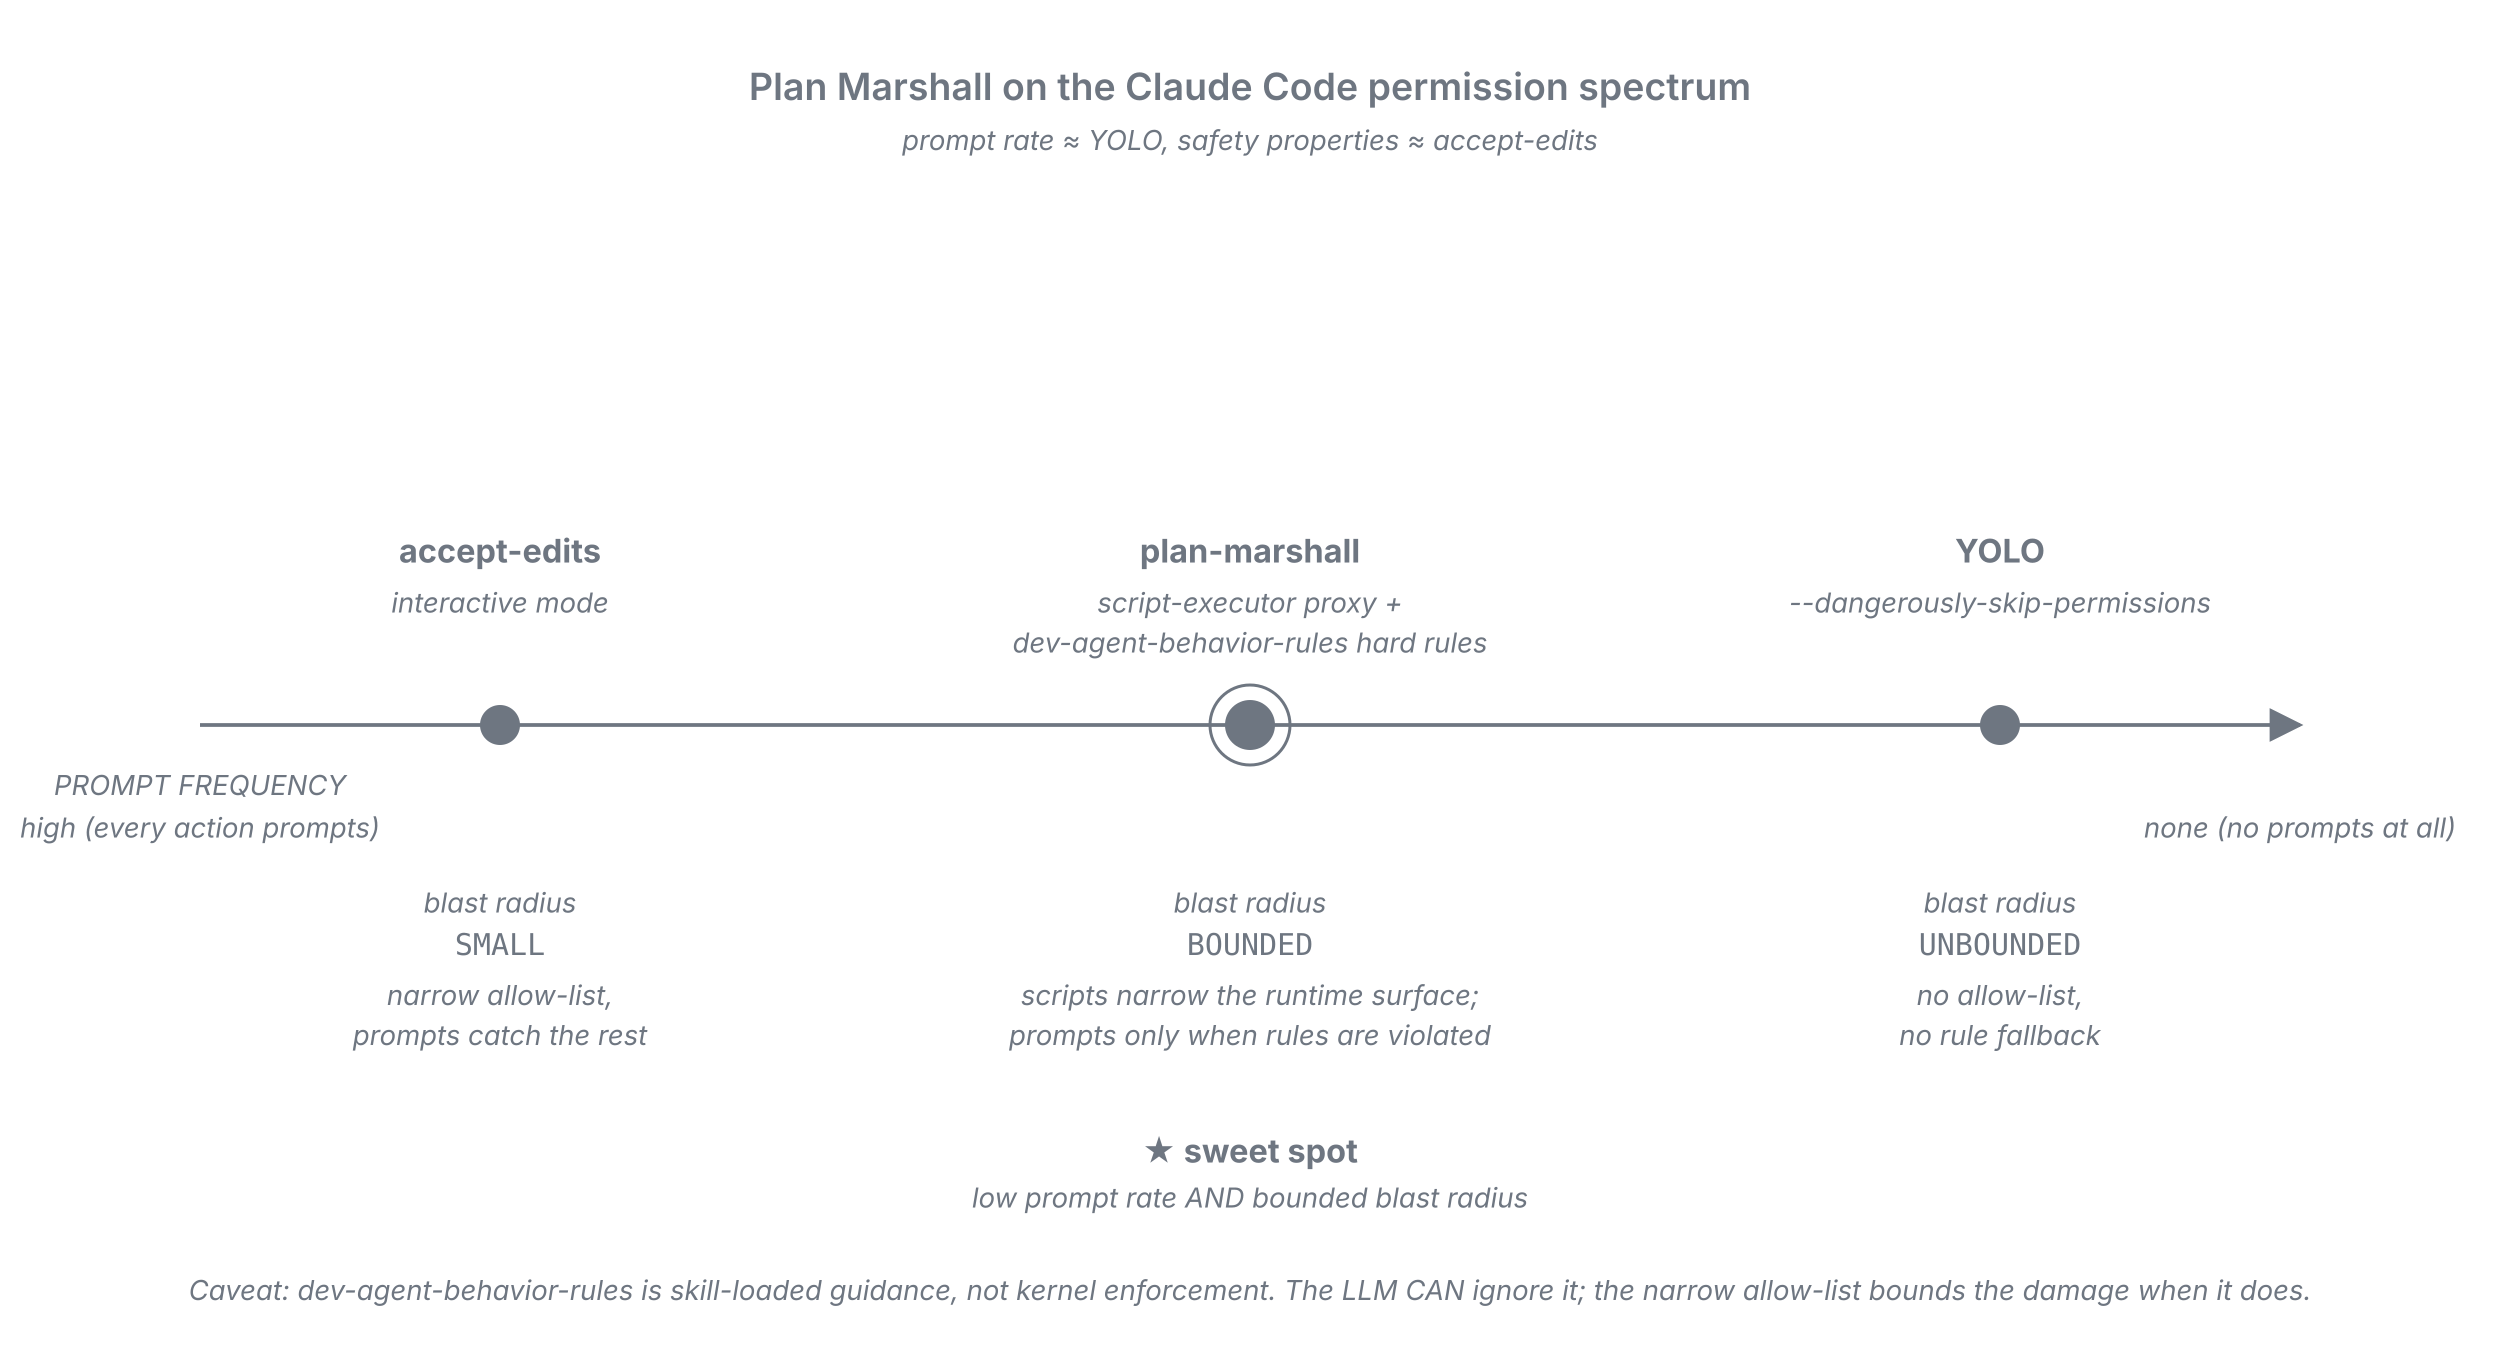
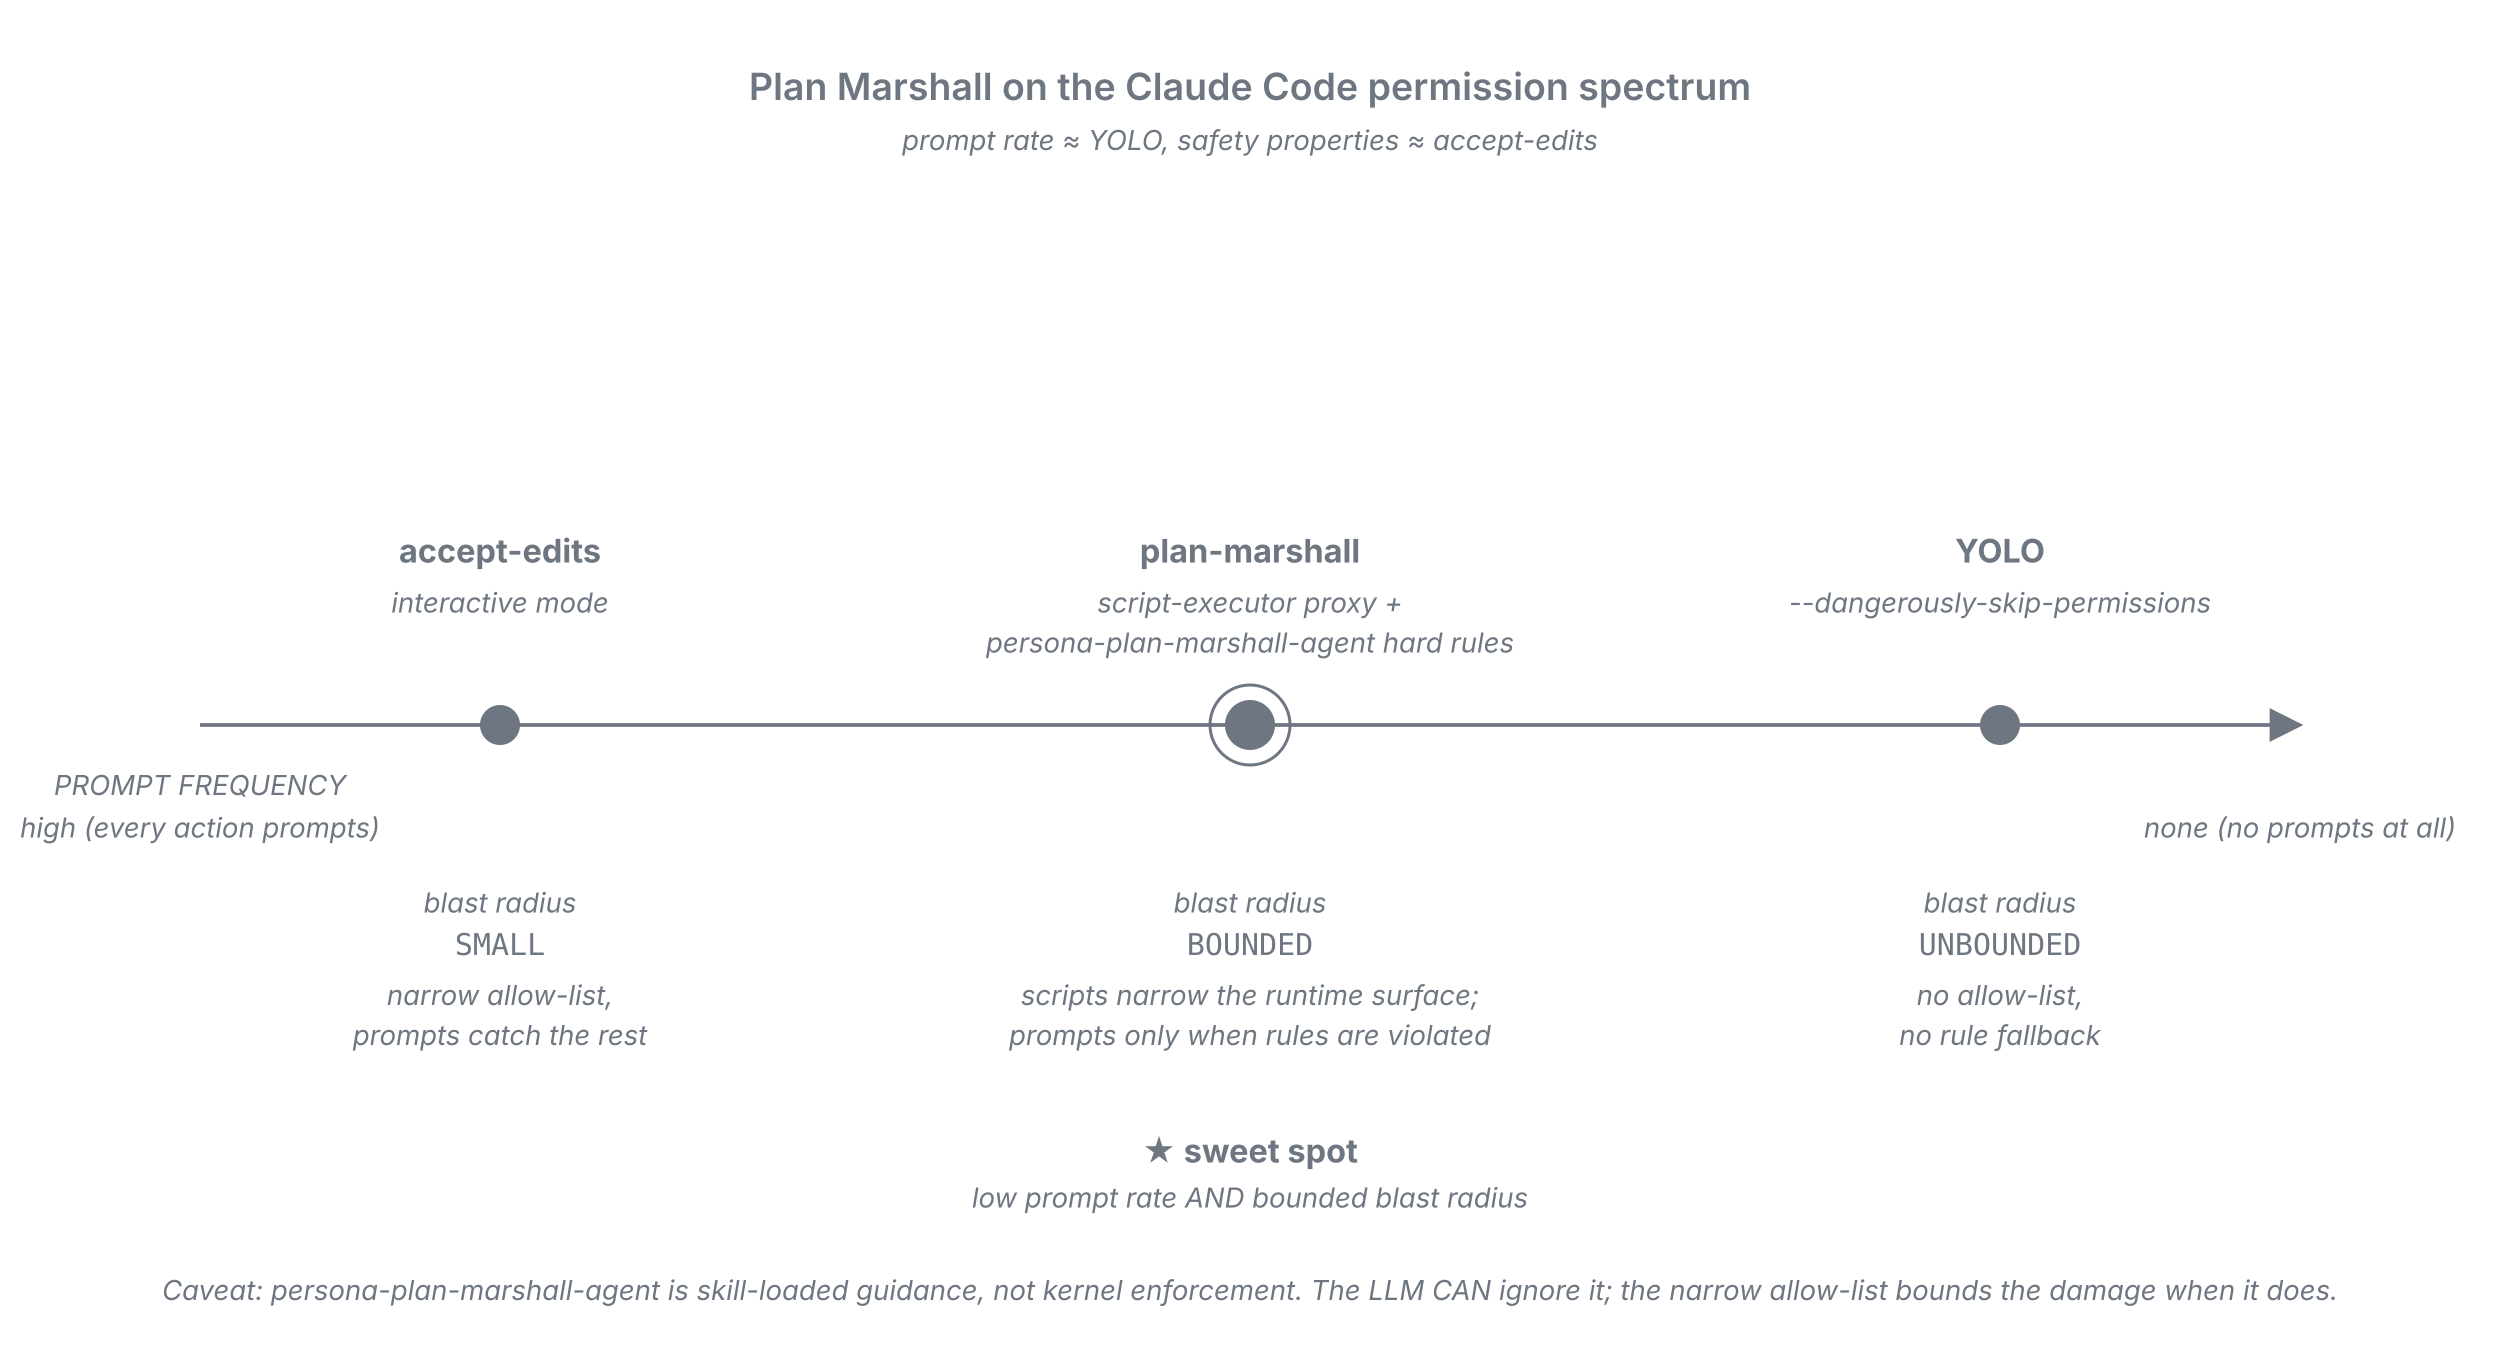
<svg xmlns="http://www.w3.org/2000/svg" viewBox="0 0 1000 540" role="img" aria-labelledby="title desc" font-family="ui-sans-serif, -apple-system, system-ui, 'Segoe UI', sans-serif">
  <defs>
    <marker id="arrow" viewBox="0 0 10 10" refX="9" refY="5" markerWidth="9" markerHeight="9" orient="auto">
      <path d="M0,0 L10,5 L0,10 z" class="arrow-fill" />
    </marker>
    <style>
      .col-header { font-size: 15px; font-weight: 600; fill: #6e7681; text-anchor: middle; }
      .col-sub    { font-size: 11px; fill: #6e7681; text-anchor: middle; font-style: italic; }
      .item       { font-size: 12px; fill: #6e7681; font-family: ui-monospace, "SF Mono", Menlo, Consolas, monospace; text-anchor: middle; }
      .label-bold { font-size: 13px; fill: #6e7681; text-anchor: middle; font-weight: 700; }
      .stroke     { stroke: #6e7681; stroke-width: 1.2; fill: none; }
      .arrow      { stroke: #6e7681; stroke-width: 1.5; fill: none; }
      .arrow-fill { fill: #6e7681; }
      .dot        { fill: #6e7681; stroke: none; }
      .dot-emph   { fill: #6e7681; stroke: #6e7681; stroke-width: 3; }
      .axis-line  { stroke: #6e7681; stroke-width: 1.5; fill: none; }
    </style>
  </defs>
  <line class="axis-line" x1="80" y1="290" x2="920" y2="290" marker-end="url(#arrow)" />
  <text x="80" y="318" class="col-sub" text-anchor="start">PROMPT FREQUENCY</text>
  <text x="80" y="335" class="col-sub" text-anchor="start">high (every action prompts)</text>
  <text x="920" y="335" class="col-sub" text-anchor="end">none (no prompts at all)</text>
  <line class="stroke" x1="200" y1="285" x2="200" y2="295" />
  <line class="stroke" x1="500" y1="285" x2="500" y2="295" />
  <line class="stroke" x1="800" y1="285" x2="800" y2="295" />
  <circle class="dot" cx="200" cy="290" r="8" />
  <text x="200" y="225" class="label-bold">accept-edits</text>
  <text x="200" y="245" class="col-sub">interactive mode</text>
  <text x="200" y="365" class="col-sub">blast radius</text>
  <text x="200" y="382" class="item">SMALL</text>
  <text x="200" y="402" class="col-sub">narrow allow-list,</text>
  <text x="200" y="418" class="col-sub">prompts catch the rest</text>
  <circle class="dot" cx="500" cy="290" r="10" />
  <circle class="stroke" cx="500" cy="290" r="16" stroke-width="1.5" />
  <text x="500" y="225" class="label-bold">plan-marshall</text>
  <text x="500" y="245" class="col-sub">script-executor proxy +</text>
-   <text x="500" y="261" class="col-sub">dev-agent-behavior-rules hard rules</text>
+   <text x="500" y="261" class="col-sub">persona-plan-marshall-agent hard rules</text>
  <text x="500" y="365" class="col-sub">blast radius</text>
  <text x="500" y="382" class="item">BOUNDED</text>
  <text x="500" y="402" class="col-sub">scripts narrow the runtime surface;</text>
  <text x="500" y="418" class="col-sub">prompts only when rules are violated</text>
  <text x="500" y="465" class="label-bold">★   sweet spot</text>
  <text x="500" y="483" class="col-sub">low prompt rate AND bounded blast radius</text>
  <circle class="dot" cx="800" cy="290" r="8" />
  <text x="800" y="225" class="label-bold">YOLO</text>
  <text x="800" y="245" class="col-sub">--dangerously-skip-permissions</text>
  <text x="800" y="365" class="col-sub">blast radius</text>
  <text x="800" y="382" class="item">UNBOUNDED</text>
  <text x="800" y="402" class="col-sub">no allow-list,</text>
  <text x="800" y="418" class="col-sub">no rule fallback</text>
  <text x="500" y="40" class="col-header">Plan Marshall on the Claude Code permission spectrum</text>
  <text x="500" y="60" class="col-sub">prompt rate ≈ YOLO,   safety properties ≈ accept-edits</text>
-   <text x="500" y="520" class="col-sub">Caveat: dev-agent-behavior-rules is skill-loaded guidance, not kernel enforcement. The LLM CAN ignore it; the narrow allow-list bounds the damage when it does.</text>
+   <text x="500" y="520" class="col-sub">Caveat: persona-plan-marshall-agent is skill-loaded guidance, not kernel enforcement. The LLM CAN ignore it; the narrow allow-list bounds the damage when it does.</text>
</svg>
